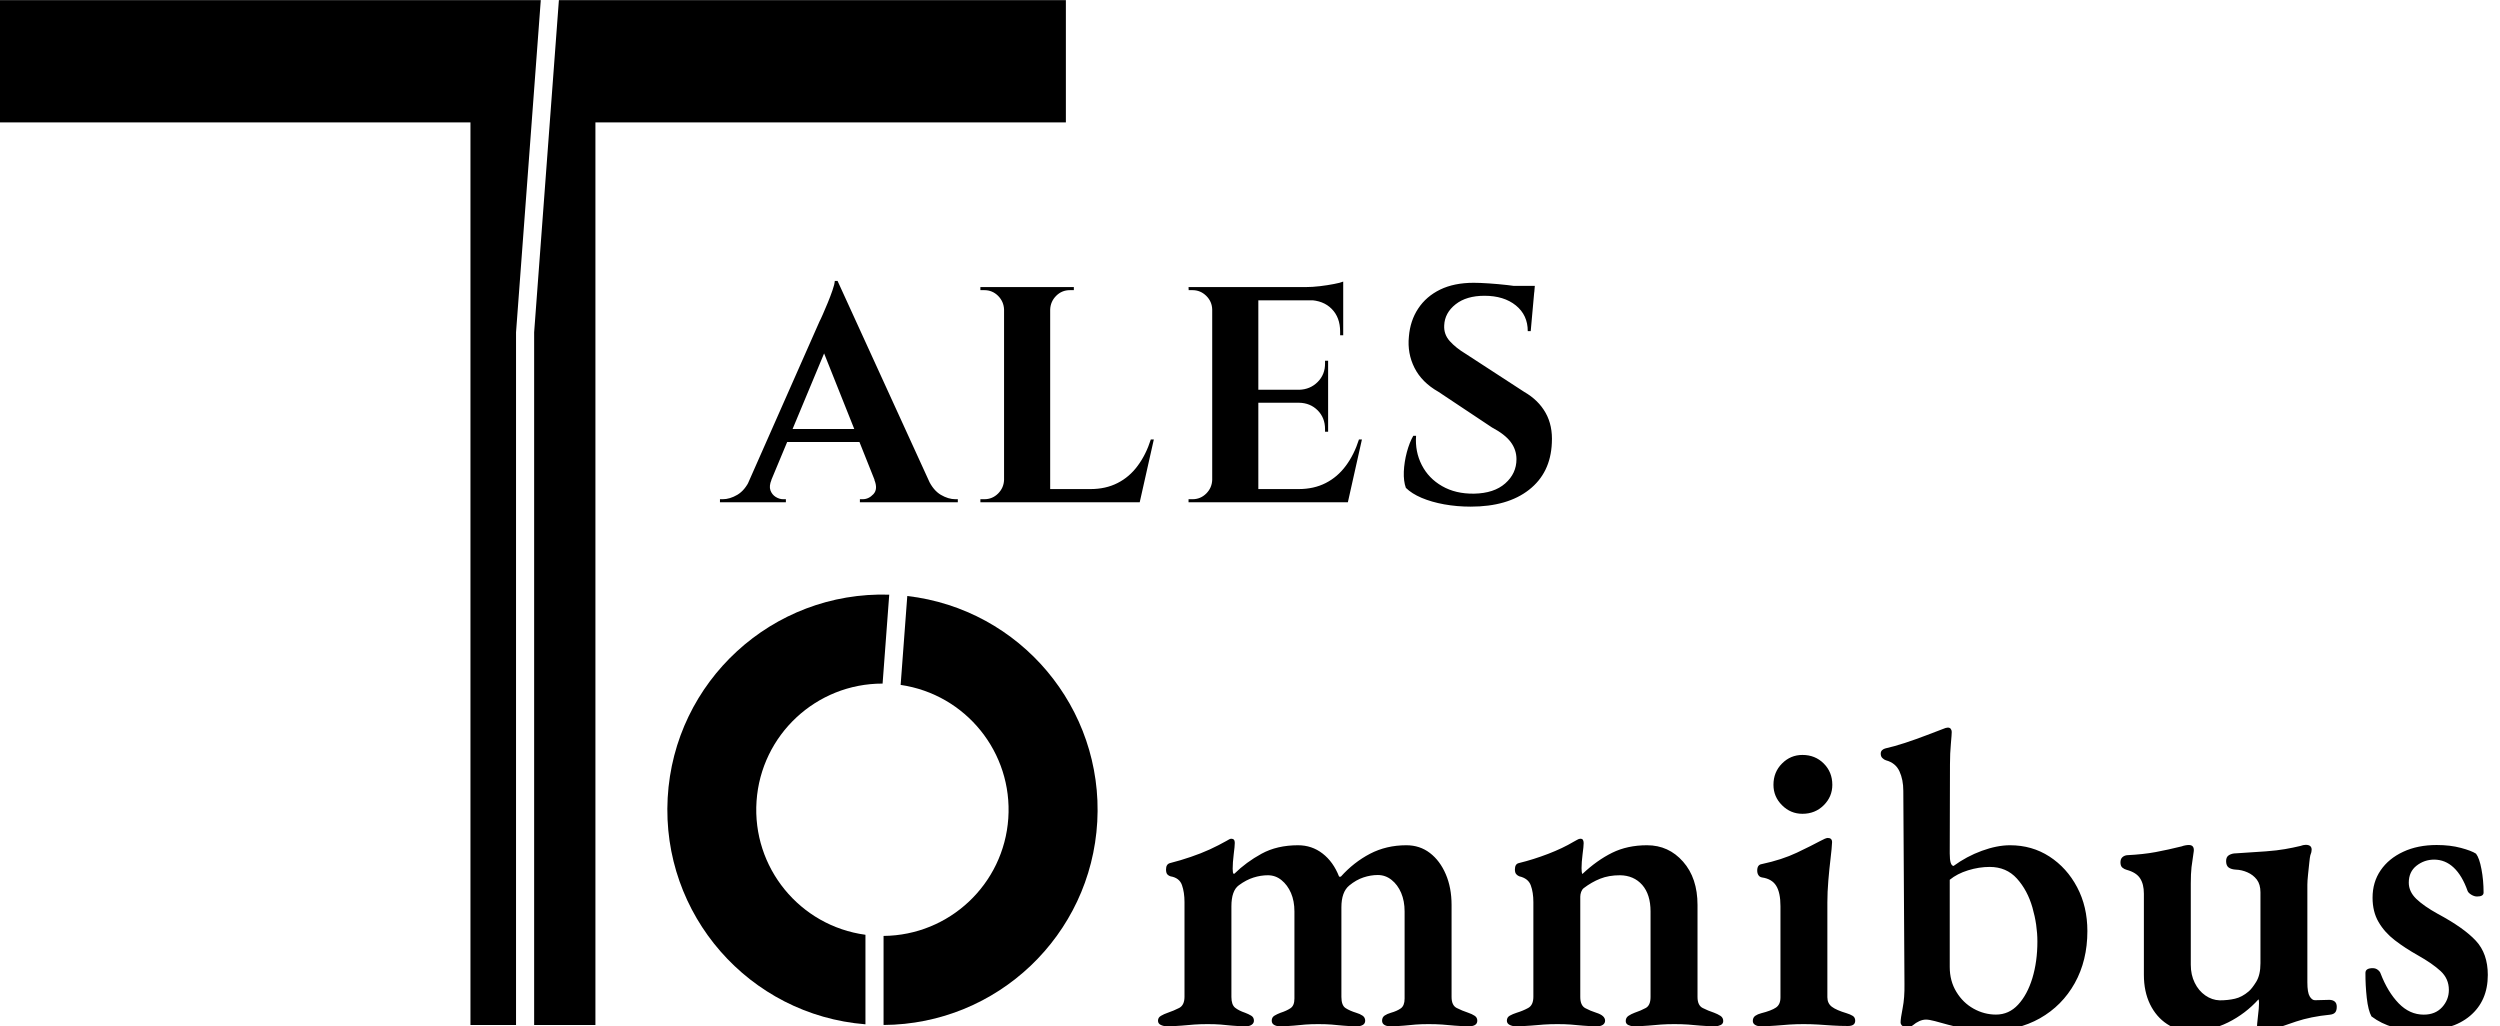
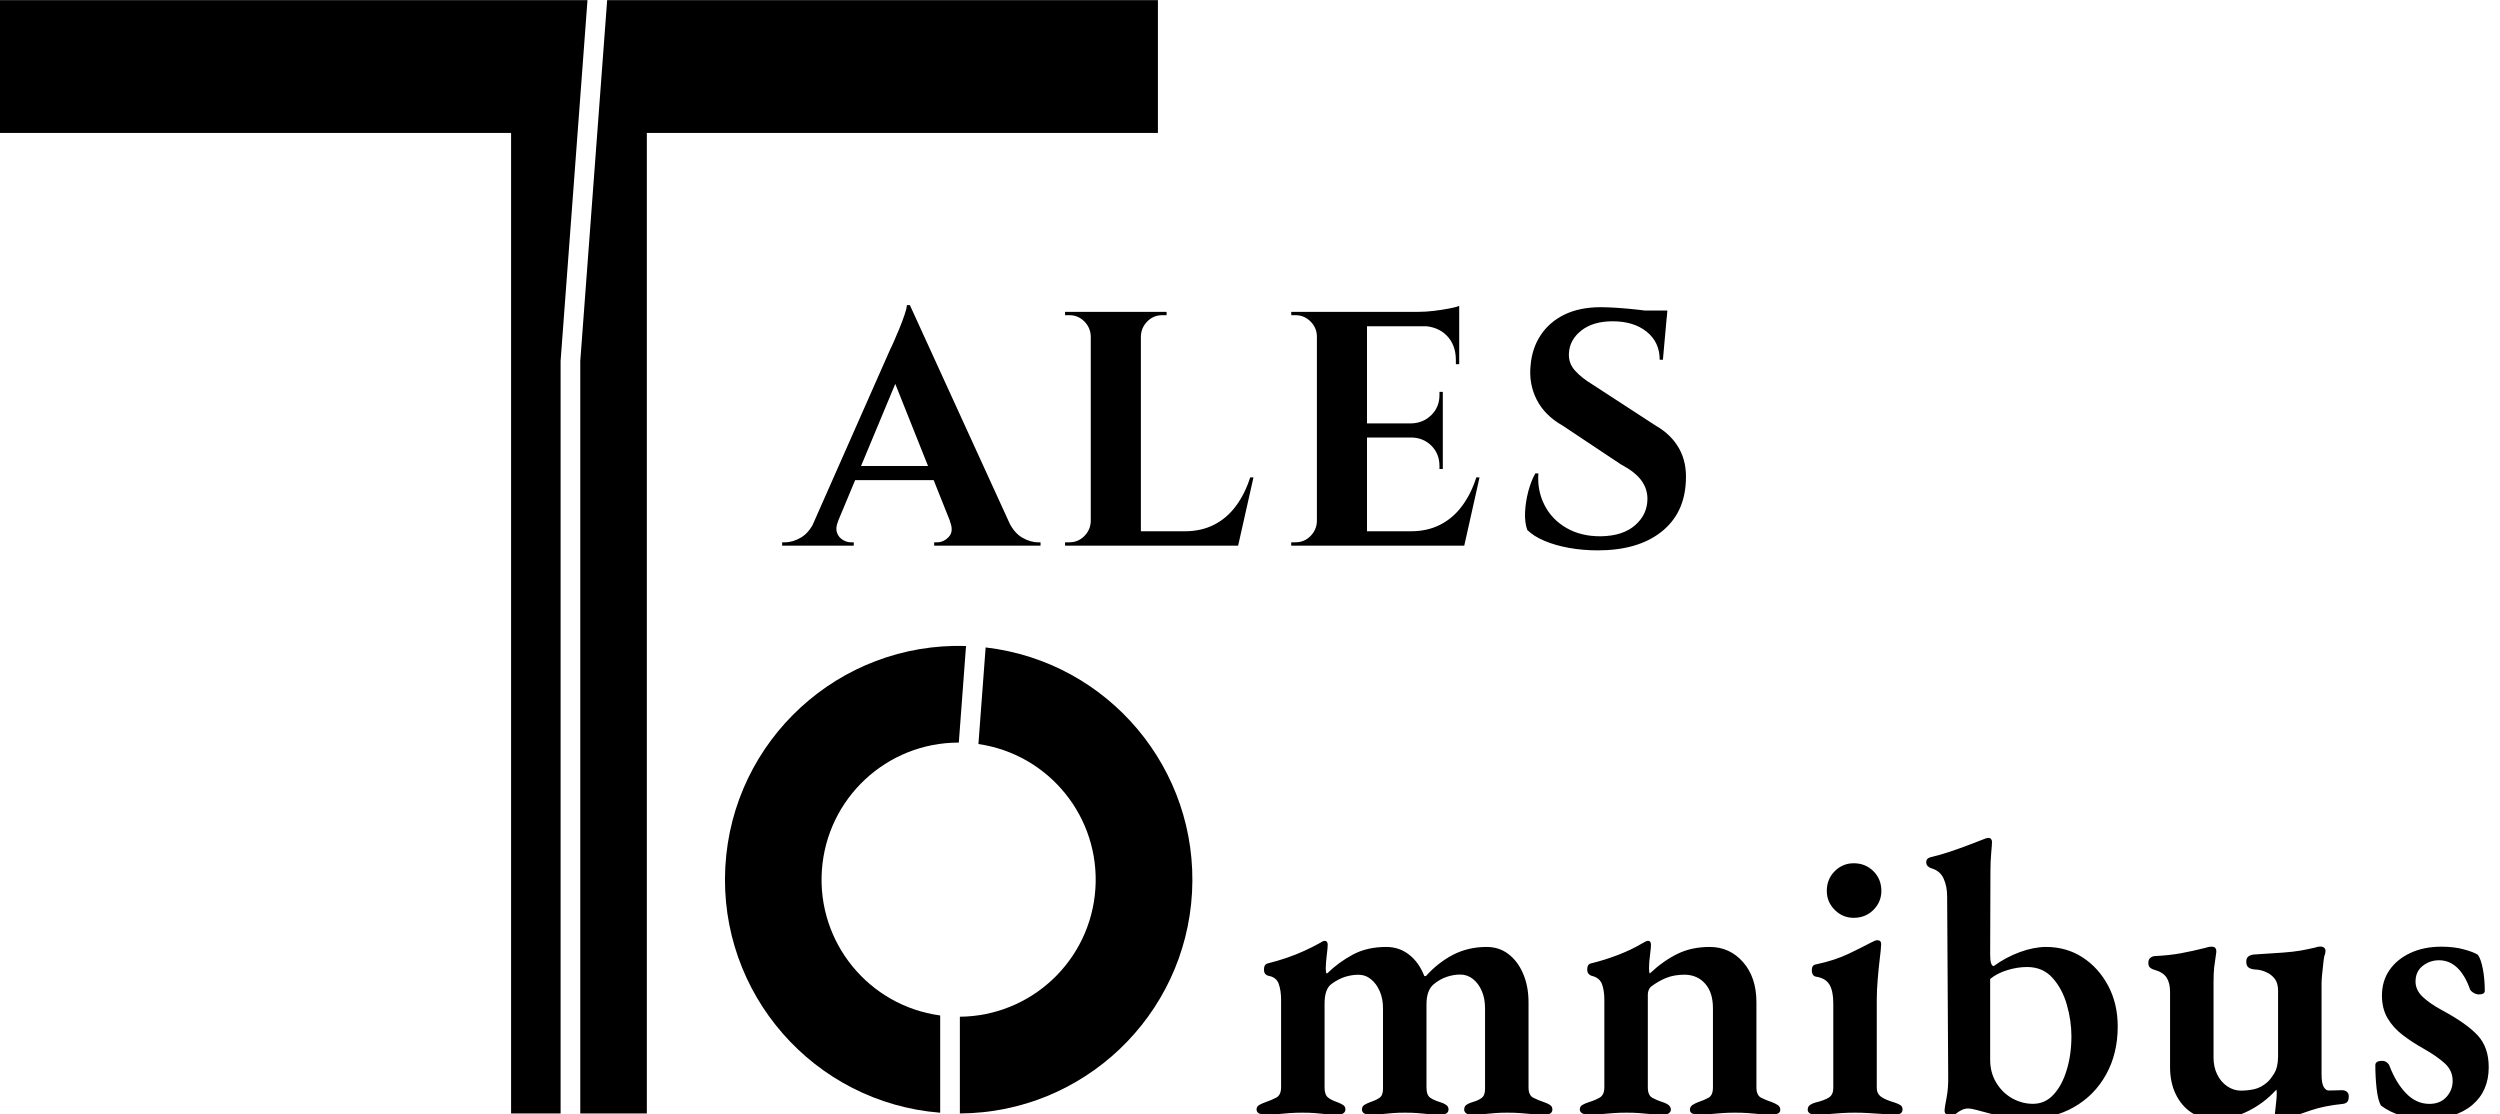
- <svg xmlns="http://www.w3.org/2000/svg" viewBox="-370.8 0 4141.2 1697.6" width="4141" height="1698">
+ <svg xmlns="http://www.w3.org/2000/svg" viewBox="-370.8 0 3812.0 1697.6" width="3812" height="1698">
  <g fill="#000">
    <path d="M -370.8 0 L 525.0 0.0 L 484.0 550.3 L 484.0 1697.6 L 408.5 1697.6 L 408.5 202.5 L -370.8 202.5 Z" />
    <path d="M 555.0 0.0 L 1394.8 0 L 1394.8 202.5 L 615.5 202.5 L 615.5 1697.6 L 514.0 1697.6 L 514.0 550.3 Z" />
    <path d="M 1102.2 984.8 A 356.5 356.5 0 0 0 1062.8 1696.5 L 1062.8 1548.2 A 209 209 0 0 1 1091.2 1132.1 Z" />
    <path d="M 1132.1 987.0 A 356.5 356.5 0 0 1 1092.8 1697.6 L 1092.8 1550.1 A 209 209 0 0 0 1121.1 1134.3 Z" />
    <path d="M1016.6 465.1 1182.8 828.8H1091.5L985.6 563.3ZM907.1 794.7Q902.9 804.8 905.4 812Q908 819.1 914.1 822.9Q920.3 826.7 926.4 826.7H931V831.8H821.8V826.7Q821.8 826.7 824.1 826.7Q826.4 826.7 826.4 826.7Q838.1 826.7 850.6 819.4Q863.1 812 871.2 794.7ZM1016.6 465.1 1018.4 527.4 892.1 830.3H855L986.9 531.8Q988.5 529 992.2 520.5Q995.9 511.9 1000.4 501.2Q1004.8 490.5 1008.2 480.6Q1011.7 470.7 1012 465.1ZM1070.1 710.4V731.9H920V710.4ZM1077.6 794.7H1167Q1175.2 812 1187.6 819.4Q1200.1 826.7 1211.8 826.7Q1211.8 826.7 1213.8 826.7Q1215.8 826.7 1215.8 826.7V831.8H1053.6V826.7H1058.2Q1068.2 826.7 1076 818.3Q1083.8 809.9 1077.6 794.7Z M1368.8 475.3V831.8H1292.4V475.3ZM1503.2 809.9 1515.6 831.8H1367.3V809.9ZM1540.5 727.7 1517.1 831.8H1417.1L1435.4 809.9Q1460.9 809.9 1480.4 799.9Q1500 790 1513.7 771.4Q1527.5 752.9 1535.5 727.7ZM1293.9 794.7V831.8H1253.2V826.7Q1253.2 826.7 1256.5 826.7Q1259.8 826.7 1259.8 826.7Q1273 826.7 1282.5 817.3Q1291.9 807.9 1292.4 794.7ZM1293.9 512.5H1292.4Q1291.9 499.3 1282.5 489.8Q1273 480.4 1259.8 480.4Q1259.8 480.4 1256.5 480.4Q1253.2 480.4 1253.2 480.4V475.3H1293.9ZM1367.3 512.5V475.3H1408V480.4Q1407.5 480.4 1404.4 480.4Q1401.4 480.4 1401.4 480.4Q1388.1 480.4 1378.7 489.8Q1369.3 499.3 1368.8 512.5Z M1713.6 475.3V831.8H1637.2V475.3ZM1848 809.9 1860.4 831.8H1712.1V809.9ZM1829.2 645.4V666.9H1712.1V645.4ZM1854.2 475.3V497.3H1712.1V475.3ZM1885.2 727.7 1861.9 831.8H1761.9L1780.2 809.9Q1805.7 809.9 1825.2 799.9Q1844.7 790 1858.5 771.4Q1872.3 752.9 1880.3 727.7ZM1829.2 665.8V714.9H1824.1V710.4Q1824.1 691.8 1811.9 679.5Q1799.6 667.2 1781.1 666.9V665.8ZM1829.2 597.3V646.4H1781.1V645.4Q1799.6 644.9 1812 632.4Q1824.4 619.9 1824.1 601.4V597.3ZM1854.2 495.8V555.1H1849.1V549Q1849.1 525.6 1835.2 511.5Q1821.3 497.3 1797.4 496.8V495.8ZM1854.2 466.2V480.9L1792 475.3Q1803.2 475.3 1815.7 473.8Q1828.2 472.3 1838.9 470.2Q1849.6 468.2 1854.2 466.2ZM1638.7 794.7V831.8H1598V826.7Q1598 826.7 1601.3 826.7Q1604.6 826.7 1604.6 826.7Q1617.8 826.7 1627.3 817.3Q1636.7 807.9 1637.2 794.7ZM1638.7 512.5H1637.2Q1636.9 499.3 1627.3 489.8Q1617.7 480.4 1604.6 480.4Q1604.6 480.4 1601.4 480.4Q1598.2 480.4 1598.2 480.4L1598 475.3H1638.7Z M2070.2 468.2Q2080.2 468.2 2095.4 469.2Q2110.5 470.2 2126.4 472Q2142.3 473.8 2154.4 475.6Q2166.6 477.4 2171 479.4L2164.8 548.3H2159.9Q2159.9 521.7 2140.2 505.7Q2120.4 489.7 2088.2 489.7Q2058.3 489.7 2040.4 503.8Q2022.4 518 2021.5 538.6Q2020.6 553.6 2030.8 564.9Q2041 576.2 2057 585.8L2154.3 649.1Q2177.6 662.5 2189.5 683.7Q2201.4 704.9 2199.8 733.5Q2197.7 783.2 2162 811.1Q2126.4 839 2065.3 839Q2042.6 839 2021.5 835.2Q2000.5 831.4 1984 824.4Q1967.6 817.4 1958 807.9Q1954 796.9 1954.6 781Q1955.3 765.1 1959.6 748.8Q1964 732.5 1970.3 721.6H1974.9Q1973 747.9 1984.3 770Q1995.6 792.2 2018 805Q2040.4 817.9 2070.8 817.5Q2104.1 816.9 2122.6 800.5Q2141.2 784.1 2141.2 760.4Q2141.2 744.7 2131.6 731.9Q2122.1 719.2 2100.6 707.8L2011.8 648.7Q1984.5 633.2 1972.3 609.1Q1960.2 585.1 1963 557.4Q1965.1 531 1978.4 510.9Q1991.7 490.7 2014.9 479.4Q2038.1 468.2 2070.2 468.2ZM2171.6 473.3 2170.7 484H2110.7V473.3Z" />
-     <path d="M1561.4 1699.7Q1556.6 1699.7 1552 1697.5Q1547.4 1695.4 1547.4 1690.5Q1547.4 1685.2 1552.4 1682.4Q1557.3 1679.5 1563.5 1677.4Q1573.7 1673.9 1582.5 1669.4Q1591.3 1664.8 1591.3 1650.8V1494.1Q1591.3 1477.9 1587.1 1465.9Q1582.9 1453.9 1568.2 1451.4Q1565.4 1450.7 1563 1448.3Q1560.7 1445.8 1560.7 1440Q1560.7 1431.1 1567.5 1429.4Q1585.2 1424.9 1601.7 1419.2Q1618.3 1413.6 1633.2 1406.8Q1648.1 1399.9 1661 1392.6Q1663.2 1391.6 1665 1390.3Q1666.8 1389.1 1668.9 1389.1Q1674.6 1389.1 1674.6 1395.9Q1674.6 1401.2 1672.8 1415Q1671.1 1428.9 1671.1 1438.7Q1671.1 1445.7 1672.5 1447.1H1673.9Q1693.4 1427.9 1719 1413.9Q1744.7 1399.9 1779.4 1399.9Q1802.3 1399.9 1820 1413.6Q1837.8 1427.3 1847.4 1451.9H1850.3Q1871.5 1428.2 1898.6 1414Q1925.7 1399.9 1958.8 1399.9Q1981.1 1399.9 1997.8 1412.7Q2014.5 1425.5 2024.1 1447.9Q2033.7 1470.2 2033.7 1498.9V1651.2Q2033.7 1665.2 2042.3 1669.5Q2050.9 1673.9 2061.4 1677.4Q2067.6 1679.5 2072 1682.4Q2076.3 1685.2 2076.3 1690.5Q2076.3 1695.1 2072.8 1697.4Q2069.3 1699.7 2063.5 1699.7Q2049.5 1699.7 2038.8 1698.7Q2028 1697.6 2018.1 1696.9Q2008.2 1696.2 1995.6 1696.2Q1983.7 1696.2 1974.3 1696.9Q1964.9 1697.6 1955 1698.7Q1945.1 1699.7 1931.1 1699.7Q1925.9 1699.7 1922.3 1697.4Q1918.6 1695.1 1918.6 1690.5Q1918.6 1684.9 1922.8 1682Q1927 1679.2 1933.2 1677.4Q1943.2 1674.6 1949.6 1670.1Q1955.9 1665.6 1955.9 1653.9V1509.5Q1955.9 1492.3 1950.2 1478.8Q1944.4 1465.3 1934.3 1457.3Q1924.2 1449.2 1911.5 1449.2Q1899.8 1449.2 1887.7 1453.2Q1875.6 1457.2 1864.2 1466.6Q1851.2 1477.3 1851.2 1502.7V1651.2Q1851.2 1665.2 1858.2 1669.7Q1865.2 1674.2 1875.7 1677.4Q1881.9 1679.2 1886.3 1682.2Q1890.6 1685.2 1890.6 1690.5Q1890.6 1695.1 1886.9 1697.4Q1883.2 1699.7 1877.8 1699.7Q1863.8 1699.7 1853.9 1698.7Q1843.9 1697.6 1834.6 1696.9Q1825.4 1696.2 1812.8 1696.2Q1800.9 1696.2 1791.5 1696.9Q1782.1 1697.6 1772.2 1698.7Q1762.3 1699.7 1748.3 1699.7Q1743.5 1699.7 1739.6 1697.4Q1735.8 1695.1 1735.8 1690.5Q1735.8 1684.9 1740.3 1682.2Q1744.8 1679.5 1750.4 1677.4Q1760.1 1674.3 1766.8 1669.9Q1773.4 1665.6 1773.4 1653.9V1509.5Q1773.4 1492.3 1767.7 1479Q1761.9 1465.7 1752 1457.7Q1742.1 1449.6 1729.4 1449.6Q1717.7 1449.6 1705.6 1453.4Q1693.5 1457.2 1681.3 1466.2Q1669 1475.2 1669 1501.1V1651.2Q1669 1664 1675.1 1669Q1681.3 1673.9 1691.7 1677.4Q1697.3 1679.5 1701.8 1682.2Q1706.3 1684.9 1706.3 1690.5Q1706.3 1694.7 1702.6 1697.2Q1699 1699.7 1693.8 1699.7Q1679.9 1699.7 1669.9 1698.7Q1660 1697.6 1651 1696.9Q1642.1 1696.2 1629.6 1696.2Q1617.7 1696.2 1607.5 1696.9Q1597.2 1697.6 1586.3 1698.7Q1575.4 1699.7 1561.4 1699.7Z M2139.3 1699.7Q2134.2 1699.7 2129.8 1697.4Q2125.3 1695.1 2125.3 1690.5Q2125.3 1684.9 2130.1 1682.2Q2134.9 1679.5 2141.4 1677.4Q2151.9 1674.2 2160.5 1669.5Q2169.2 1664.8 2169.2 1650.8V1494.1Q2169.2 1477.9 2164.9 1466.3Q2160.7 1454.8 2146 1451.4Q2143.2 1450.4 2140.9 1447.9Q2138.6 1445.4 2138.6 1440Q2138.6 1430.8 2145.3 1429.4Q2169.4 1423.5 2193.6 1414.2Q2217.8 1404.9 2235.9 1394.1Q2238.8 1392.7 2241.7 1390.9Q2244.6 1389.1 2247.1 1389.1Q2250.4 1389.1 2251.4 1391.2Q2252.5 1393.4 2252.5 1396.3Q2252.5 1401.5 2250.7 1414.8Q2249 1428.1 2249 1437.9Q2249 1440.7 2249.3 1443.7Q2249.7 1446.8 2250.4 1447.5Q2274.5 1424.8 2299.8 1412.3Q2325 1399.9 2357.5 1399.9Q2393.3 1399.9 2417.2 1427.1Q2441.1 1454.2 2441.1 1498.9V1651.2Q2441.1 1665.2 2449.7 1669.5Q2458.3 1673.9 2468.8 1677.4Q2474.4 1679.5 2479.1 1682.5Q2483.7 1685.5 2483.7 1691.1Q2483.7 1695.7 2479.4 1697.7Q2475.1 1699.7 2470.9 1699.7Q2456.9 1699.7 2446.2 1698.7Q2435.4 1697.6 2425.4 1696.9Q2415.3 1696.2 2402.7 1696.2Q2390.8 1696.2 2380.5 1696.9Q2370.1 1697.6 2359.4 1698.7Q2348.6 1699.7 2334.7 1699.7Q2330.8 1699.7 2326.5 1697.7Q2322.2 1695.7 2322.2 1691.1Q2322.2 1685.5 2326.7 1682.5Q2331.2 1679.5 2336.8 1677.4Q2347.2 1673.9 2355.3 1669.5Q2363.3 1665.2 2363.3 1651.2V1509.5Q2363.3 1481.4 2349.5 1465.6Q2335.6 1449.9 2312.7 1449.6Q2294.1 1449.6 2279.9 1455.3Q2265.6 1461 2252.5 1471Q2249.7 1473.4 2248.3 1477.3Q2246.9 1481.3 2246.9 1485.1V1651.2Q2246.9 1665.2 2255.1 1669.7Q2263.4 1674.2 2273.5 1677.4Q2288 1682 2288 1690.5Q2288 1694.7 2284.5 1697.2Q2281 1699.7 2275.6 1699.7Q2261.6 1699.7 2251.1 1698.7Q2240.5 1697.6 2231 1696.9Q2221.6 1696.2 2209 1696.2Q2197.1 1696.2 2186.5 1696.9Q2175.9 1697.6 2164.6 1698.7Q2153.3 1699.7 2139.3 1699.7Z M2545.2 1699.7Q2540 1699.7 2536.4 1697.4Q2532.7 1695.1 2532.7 1690.9Q2532.7 1685.3 2536.8 1682.4Q2540.9 1679.6 2546.5 1678.2Q2563.5 1673.9 2571 1668.8Q2578.5 1663.8 2578.5 1652V1500.7Q2578.5 1478.4 2571.4 1467Q2564.4 1455.6 2547.8 1453.2Q2543.9 1452.5 2542 1449.4Q2540 1446.4 2540 1441.8Q2540 1432.2 2547.5 1431.1Q2580.8 1424 2605.9 1412.1Q2631 1400.1 2643.9 1393.1Q2653.6 1387.8 2656.8 1387.8Q2664 1387.8 2664 1394.8Q2663.6 1404.6 2661.5 1421.8Q2659.4 1439 2657.8 1458.3Q2656.2 1477.6 2656.2 1494.5V1651.6Q2656.2 1661.9 2663.7 1667.5Q2671.1 1673.1 2688.2 1678.2Q2693.8 1679.9 2698 1682.4Q2702.3 1684.9 2702.3 1690.5Q2702.3 1699.3 2690.3 1699.3Q2677 1699.3 2664.7 1698.5Q2652.5 1697.6 2640.9 1696.9Q2629.3 1696.2 2616.8 1696.2Q2604.9 1696.2 2593.5 1696.9Q2582.2 1697.6 2570.7 1698.7Q2559.1 1699.7 2545.2 1699.7ZM2614.9 1347.8Q2595.2 1347.8 2581.1 1333.6Q2566.9 1319.5 2566.9 1299.8Q2566.9 1278.7 2581.1 1264.5Q2595.2 1250.3 2614.9 1250.3Q2636 1250.3 2650.2 1264.5Q2664.4 1278.7 2664.4 1299.8Q2664.4 1319.5 2650.2 1333.6Q2636 1347.8 2614.9 1347.8Z M2922.1 1707.4Q2903.3 1707.4 2886.7 1704.2Q2870.2 1701 2856.2 1697.2Q2843.9 1693.7 2834.3 1691.2Q2824.7 1688.7 2819.7 1688.7Q2813.9 1688.7 2808.4 1691.3Q2802.8 1693.9 2798.2 1697.8Q2792.7 1702 2789.2 1702Q2784.1 1702 2780.8 1699.4Q2777.5 1696.7 2777.5 1693.3Q2777.5 1687 2780.9 1669.7Q2784.3 1652.4 2783.9 1629.9L2782 1309.8Q2782 1291.2 2775.6 1277.4Q2769.2 1263.5 2753.3 1259.2Q2750.1 1258.2 2747.4 1255.5Q2744.6 1252.9 2744.6 1248.3Q2744.6 1244.4 2747 1242.3Q2749.4 1240.1 2752.6 1239.4Q2765.9 1236.5 2784.7 1230.4Q2803.5 1224.2 2820.9 1217.5Q2838.4 1210.7 2847.1 1207.5Q2852.8 1205 2855.7 1205Q2859 1205 2860.6 1207.1Q2862.2 1209.3 2862.2 1212.2Q2862.2 1216.1 2860.8 1231.7Q2859.3 1247.4 2859.3 1265.9L2858.9 1413.4Q2858.9 1424 2860.5 1428.9Q2862.1 1433.9 2865.2 1434.2Q2886.9 1418.3 2912.1 1409.1Q2937.3 1399.9 2958.8 1399.9Q2995.2 1399.9 3024.1 1418.6Q3053 1437.4 3069.9 1469.4Q3086.9 1501.5 3086.9 1542.1Q3086.9 1590.8 3066 1628.3Q3045.1 1665.7 3008.2 1686.6Q2971.3 1707.4 2922.1 1707.4ZM2935.5 1680.4Q2957 1680.4 2972.2 1663.9Q2987.4 1647.5 2995.8 1620Q3004.1 1592.5 3004.1 1559.4Q3004.1 1531.8 2995.9 1503.1Q2987.7 1474.5 2970.2 1455.1Q2952.8 1435.8 2925 1435.8Q2907.4 1435.8 2889.3 1441.4Q2871.2 1447 2858.9 1457.1V1601.5Q2858.9 1624.8 2869.9 1642.8Q2880.8 1660.8 2898.4 1670.6Q2916 1680.4 2935.5 1680.4Z M3373.4 1711.7Q3367.7 1711.7 3367.7 1705.3Q3367.7 1697.5 3369.4 1683.5Q3371.2 1669.5 3371.2 1661.6Q3371.2 1659 3371 1657.4Q3370.8 1655.8 3370.4 1655.1Q3348.9 1679 3320 1693.4Q3291 1707.8 3258.6 1707.8Q3236.6 1707.8 3218.8 1696Q3201 1684.3 3190.7 1663.3Q3180.5 1642.3 3180.5 1614.6V1480.1Q3180.5 1464.3 3174.2 1454.7Q3168 1445 3151.9 1440.6Q3148.1 1439.6 3144.9 1437Q3141.7 1434.3 3141.7 1428.3Q3141.7 1422.8 3144.7 1419.9Q3147.6 1417.1 3152.2 1416.4Q3179.8 1415 3200 1411.2Q3220.3 1407.4 3243.3 1401.7Q3246.1 1400.6 3249.1 1400.1Q3252.1 1399.5 3255 1399.5Q3263.9 1399.5 3263.2 1409.3Q3260.7 1425.3 3259.4 1436.2Q3258.2 1447 3258.2 1463.1V1597.8Q3258.2 1614.6 3264.7 1627.7Q3271.1 1640.9 3282.3 1648.7Q3293.4 1656.4 3306.1 1656.8Q3319.7 1656.8 3331.4 1654.1Q3343.1 1651.4 3354.1 1642Q3359.4 1637.6 3366.5 1626.2Q3373.6 1614.7 3373.6 1595.4V1477.9Q3373.6 1464.8 3367.6 1456.8Q3361.5 1448.9 3352.1 1444.8Q3342.6 1440.6 3332.9 1440.3Q3325.5 1439.9 3321.1 1436.9Q3316.7 1433.8 3316.7 1426.1Q3316.7 1419 3321.6 1416.2Q3326.6 1413.3 3332.9 1413.3Q3363.8 1411.4 3382.6 1410Q3401.3 1408.6 3414.2 1406.3Q3427.1 1404.1 3440 1401Q3441.8 1400.3 3444.3 1399.7Q3446.8 1399.2 3448.5 1399.2Q3458.4 1399.2 3458.4 1407.2Q3458.4 1409.1 3457.9 1411.4Q3457.3 1413.7 3456.2 1416.6Q3455.5 1419.1 3454.5 1428.7Q3453.4 1438.3 3452.4 1448.7Q3451.3 1459.2 3451.3 1465.2V1627Q3451.3 1644 3455.2 1650.3Q3459 1656.6 3463.9 1656.6Q3468 1656.6 3476.1 1656.3Q3484.2 1656 3487.6 1656Q3493 1656 3496.5 1658.7Q3500 1661.5 3500 1667.4Q3500 1673.8 3497.4 1676.8Q3494.8 1679.9 3488.7 1680.6Q3457.2 1683.7 3432.6 1691.9Q3408.1 1700 3390 1707.1Q3386.4 1708.6 3381.8 1710.1Q3377.2 1711.7 3373.4 1711.7Z M3637.8 1707.4Q3615 1707.4 3594.4 1701.5Q3573.8 1695.7 3557.5 1683.4Q3552.1 1673.8 3549.7 1652.7Q3547.4 1631.7 3547.5 1611.4Q3547.5 1603.5 3559.6 1603.5Q3564.4 1603.5 3568 1606.3Q3571.6 1609.1 3572.6 1612.3Q3584.4 1643 3602.6 1661.8Q3620.8 1680.5 3644.1 1680.5Q3663.2 1680.5 3674.5 1668.2Q3685.7 1655.9 3685.7 1639.5Q3685.7 1621 3672 1608.3Q3658.3 1595.7 3634.5 1582.3Q3613.1 1570.3 3596.1 1557.2Q3579.1 1544.1 3569.2 1527Q3559.3 1510 3559.3 1486.8Q3559.3 1460.9 3572.7 1441.4Q3586 1421.9 3610.1 1410.7Q3634.1 1399.5 3665.5 1399.5Q3688 1399.5 3705.7 1404.3Q3723.3 1409 3730.7 1413.9Q3736.3 1421.2 3739.7 1439.6Q3743.2 1457.9 3743.2 1478.3Q3743.2 1484.8 3732.4 1484.8Q3727.8 1484.8 3723 1481.9Q3718.2 1479 3716.8 1475.8Q3707.7 1450 3693.7 1436.9Q3679.7 1423.7 3661.3 1423.7Q3645 1423.7 3632.1 1433.8Q3619.3 1443.9 3619.3 1461.8Q3619.3 1476.7 3631.7 1488.7Q3644.2 1500.7 3667.1 1513.4Q3710.7 1536.8 3730.4 1558.1Q3750.2 1579.3 3750.2 1614.8Q3750.2 1657.6 3720.8 1682.5Q3691.3 1707.4 3637.8 1707.4Z" />
+     <path d="M1557.1 1699.4Q1553 1699.4 1549.1 1697.6Q1545.2 1695.7 1545.2 1691.5Q1545.2 1687 1549.4 1684.6Q1553.6 1682.2 1558.9 1680.4Q1567.6 1677.4 1575.1 1673.5Q1582.6 1669.6 1582.6 1657.7V1524Q1582.6 1510.2 1579 1500Q1575.4 1489.7 1562.9 1487.6Q1560.5 1487 1558.5 1484.9Q1556.5 1482.8 1556.5 1477.9Q1556.5 1470.3 1562.3 1468.8Q1577.4 1465 1591.5 1460.2Q1605.6 1455.4 1618.3 1449.5Q1631 1443.7 1642.1 1437.5Q1643.9 1436.6 1645.5 1435.5Q1647 1434.4 1648.8 1434.4Q1653.7 1434.4 1653.7 1440.3Q1653.7 1444.8 1652.2 1456.6Q1650.7 1468.4 1650.7 1476.8Q1650.7 1482.7 1651.9 1483.9H1653.1Q1669.7 1467.5 1691.6 1455.6Q1713.4 1443.7 1743.1 1443.7Q1762.6 1443.7 1777.7 1455.4Q1792.8 1467.1 1801 1488.1H1803.5Q1821.6 1467.8 1844.7 1455.7Q1867.8 1443.7 1896.1 1443.7Q1915.1 1443.7 1929.3 1454.6Q1943.6 1465.5 1951.7 1484.6Q1959.9 1503.7 1959.9 1528.1V1658Q1959.9 1670 1967.3 1673.7Q1974.6 1677.4 1983.6 1680.4Q1988.9 1682.2 1992.6 1684.6Q1996.3 1687 1996.3 1691.5Q1996.3 1695.4 1993.3 1697.4Q1990.3 1699.4 1985.4 1699.4Q1973.4 1699.4 1964.3 1698.5Q1955.1 1697.6 1946.6 1697Q1938.2 1696.4 1927.5 1696.4Q1917.3 1696.4 1909.3 1697Q1901.3 1697.6 1892.8 1698.5Q1884.3 1699.4 1872.4 1699.4Q1868 1699.4 1864.9 1697.4Q1861.8 1695.4 1861.8 1691.5Q1861.8 1686.8 1865.4 1684.3Q1868.9 1681.9 1874.2 1680.4Q1882.8 1678 1888.2 1674.1Q1893.6 1670.3 1893.6 1660.3V1537.1Q1893.6 1522.5 1888.7 1511Q1883.8 1499.5 1875.2 1492.6Q1866.6 1485.8 1855.8 1485.8Q1845.8 1485.8 1835.4 1489.2Q1825.1 1492.6 1815.4 1500.5Q1804.3 1509.7 1804.3 1531.3V1658Q1804.3 1670 1810.3 1673.8Q1816.2 1677.7 1825.2 1680.4Q1830.5 1681.9 1834.2 1684.5Q1837.9 1687 1837.9 1691.5Q1837.9 1695.4 1834.8 1697.4Q1831.6 1699.4 1827 1699.4Q1815.1 1699.4 1806.6 1698.5Q1798.1 1697.6 1790.2 1697Q1782.3 1696.4 1771.5 1696.4Q1761.4 1696.4 1753.4 1697Q1745.3 1697.6 1736.9 1698.5Q1728.4 1699.4 1716.5 1699.4Q1712.4 1699.4 1709.1 1697.4Q1705.9 1695.4 1705.9 1691.5Q1705.9 1686.8 1709.7 1684.5Q1713.5 1682.2 1718.3 1680.4Q1726.6 1677.7 1732.3 1674Q1738 1670.3 1738 1660.3V1537.1Q1738 1522.5 1733 1511.2Q1728.1 1499.8 1719.7 1493Q1711.3 1486.1 1700.4 1486.1Q1690.5 1486.1 1680.1 1489.3Q1669.7 1492.6 1659.4 1500.2Q1648.9 1507.9 1648.9 1530V1658Q1648.9 1669 1654.1 1673.2Q1659.3 1677.4 1668.3 1680.4Q1673.1 1682.2 1676.9 1684.5Q1680.7 1686.8 1680.7 1691.5Q1680.7 1695.1 1677.6 1697.3Q1674.5 1699.4 1670.1 1699.4Q1658.2 1699.4 1649.7 1698.5Q1641.2 1697.6 1633.6 1697Q1626 1696.4 1615.2 1696.4Q1605.1 1696.4 1596.4 1697Q1587.7 1697.6 1578.4 1698.5Q1569 1699.4 1557.1 1699.4Z M2050 1699.4Q2045.7 1699.4 2041.9 1697.4Q2038.1 1695.4 2038.1 1691.5Q2038.1 1686.8 2042.2 1684.5Q2046.2 1682.2 2051.8 1680.4Q2060.8 1677.7 2068.1 1673.6Q2075.5 1669.6 2075.5 1657.7V1524Q2075.5 1510.2 2071.9 1500.4Q2068.3 1490.5 2055.7 1487.6Q2053.3 1486.8 2051.4 1484.6Q2049.4 1482.5 2049.4 1477.9Q2049.4 1470.1 2055.1 1468.8Q2075.7 1463.8 2096.3 1455.9Q2117 1447.9 2132.4 1438.7Q2134.9 1437.5 2137.3 1436Q2139.8 1434.4 2141.9 1434.4Q2144.8 1434.4 2145.7 1436.3Q2146.6 1438.1 2146.6 1440.6Q2146.6 1445.1 2145.1 1456.4Q2143.6 1467.8 2143.6 1476.1Q2143.6 1478.5 2143.9 1481.1Q2144.2 1483.6 2144.8 1484.2Q2165.3 1464.9 2186.9 1454.3Q2208.5 1443.7 2236.1 1443.7Q2266.7 1443.7 2287 1466.8Q2307.4 1490 2307.4 1528.1V1658Q2307.4 1670 2314.8 1673.7Q2322.1 1677.4 2331.1 1680.4Q2335.9 1682.2 2339.8 1684.7Q2343.8 1687.3 2343.8 1692.1Q2343.8 1696 2340.1 1697.7Q2336.4 1699.4 2332.9 1699.4Q2321 1699.4 2311.8 1698.5Q2302.6 1697.6 2294 1697Q2285.4 1696.4 2274.7 1696.4Q2264.6 1696.4 2255.7 1697Q2246.9 1697.6 2237.7 1698.5Q2228.6 1699.4 2216.6 1699.4Q2213.3 1699.4 2209.7 1697.7Q2206 1696 2206 1692.1Q2206 1687.3 2209.9 1684.7Q2213.7 1682.2 2218.4 1680.4Q2227.4 1677.4 2234.2 1673.7Q2241.1 1670 2241.1 1658V1537.1Q2241.1 1513.2 2229.3 1499.8Q2217.5 1486.3 2198 1486Q2182.1 1486 2169.9 1490.9Q2157.8 1495.8 2146.6 1504.3Q2144.2 1506.4 2143 1509.7Q2141.8 1513.1 2141.8 1516.4V1658Q2141.8 1670 2148.8 1673.8Q2155.9 1677.7 2164.5 1680.4Q2176.9 1684.3 2176.9 1691.5Q2176.9 1695.1 2173.9 1697.3Q2170.9 1699.4 2166.3 1699.4Q2154.3 1699.4 2145.4 1698.5Q2136.4 1697.6 2128.3 1697Q2120.2 1696.4 2109.5 1696.4Q2099.3 1696.4 2090.3 1697Q2081.2 1697.6 2071.6 1698.5Q2062 1699.4 2050 1699.4Z M2396.2 1699.4Q2391.8 1699.4 2388.7 1697.4Q2385.6 1695.4 2385.6 1691.9Q2385.6 1687.1 2389.1 1684.7Q2392.6 1682.2 2397.3 1681Q2411.8 1677.4 2418.2 1673.1Q2424.6 1668.8 2424.6 1658.7V1529.7Q2424.6 1510.6 2418.6 1500.9Q2412.6 1491.2 2398.4 1489.1Q2395.1 1488.5 2393.5 1485.9Q2391.8 1483.3 2391.8 1479.4Q2391.8 1471.2 2398.2 1470.3Q2426.6 1464.3 2448 1454.1Q2469.4 1443.8 2480.4 1437.9Q2488.7 1433.4 2491.4 1433.4Q2497.6 1433.4 2497.6 1439.3Q2497.3 1447.7 2495.4 1462.3Q2493.6 1477 2492.3 1493.5Q2490.9 1510 2490.9 1524.4V1658.4Q2490.9 1667.2 2497.3 1672Q2503.6 1676.7 2518.2 1681Q2522.9 1682.5 2526.6 1684.7Q2530.2 1686.8 2530.2 1691.5Q2530.2 1699.1 2520 1699.1Q2508.6 1699.1 2498.2 1698.3Q2487.7 1697.6 2477.9 1697Q2468 1696.4 2457.3 1696.4Q2447.1 1696.4 2437.5 1697Q2427.8 1697.6 2418 1698.5Q2408.1 1699.4 2396.2 1699.4ZM2455.7 1399.3Q2438.9 1399.3 2426.8 1387.2Q2414.7 1375.1 2414.7 1358.3Q2414.7 1340.3 2426.8 1328.2Q2438.9 1316.1 2455.7 1316.1Q2473.7 1316.1 2485.8 1328.2Q2497.9 1340.3 2497.9 1358.3Q2497.9 1375.1 2485.8 1387.2Q2473.7 1399.3 2455.7 1399.3Z M2717.7 1706Q2701.6 1706 2687.5 1703.3Q2673.4 1700.5 2661.5 1697.2Q2651 1694.3 2642.8 1692.2Q2634.6 1690 2630.3 1690Q2625.5 1690 2620.7 1692.2Q2616 1694.4 2612 1697.7Q2607.4 1701.4 2604.3 1701.4Q2600 1701.4 2597.2 1699.1Q2594.3 1696.9 2594.3 1693.9Q2594.3 1688.5 2597.3 1673.8Q2600.2 1659 2599.8 1639.8L2598.2 1366.8Q2598.2 1351 2592.7 1339.2Q2587.3 1327.4 2573.7 1323.6Q2571 1322.8 2568.7 1320.5Q2566.3 1318.3 2566.3 1314.4Q2566.3 1311.1 2568.4 1309.2Q2570.4 1307.4 2573.1 1306.8Q2584.5 1304.3 2600.5 1299.1Q2616.5 1293.8 2631.4 1288.1Q2646.3 1282.3 2653.7 1279.5Q2658.6 1277.4 2661.1 1277.4Q2663.9 1277.4 2665.3 1279.3Q2666.6 1281.1 2666.6 1283.6Q2666.6 1286.9 2665.4 1300.3Q2664.2 1313.6 2664.2 1329.4L2663.8 1455.2Q2663.8 1464.2 2665.2 1468.5Q2666.6 1472.7 2669.2 1472.9Q2687.7 1459.4 2709.2 1451.5Q2730.7 1443.7 2749 1443.7Q2780.1 1443.7 2804.7 1459.6Q2829.3 1475.6 2843.8 1503Q2858.3 1530.3 2858.3 1565Q2858.3 1606.5 2840.4 1638.5Q2822.6 1670.4 2791.1 1688.2Q2759.7 1706 2717.7 1706ZM2729.1 1682.9Q2747.5 1682.9 2760.4 1668.9Q2773.4 1654.9 2780.5 1631.4Q2787.7 1607.9 2787.7 1579.8Q2787.7 1556.2 2780.7 1531.7Q2773.7 1507.3 2758.8 1490.8Q2743.9 1474.3 2720.2 1474.3Q2705.2 1474.3 2689.8 1479.1Q2674.3 1483.9 2663.8 1492.5V1615.7Q2663.8 1635.5 2673.2 1650.9Q2682.5 1666.2 2697.5 1674.6Q2712.5 1682.9 2729.1 1682.9Z M3102.6 1709.6Q3097.8 1709.6 3097.8 1704.2Q3097.8 1697.6 3099.3 1685.6Q3100.8 1673.7 3100.8 1666.9Q3100.8 1664.7 3100.6 1663.3Q3100.4 1661.9 3100.1 1661.4Q3081.8 1681.7 3057.1 1694Q3032.4 1706.3 3004.7 1706.3Q2986 1706.3 2970.8 1696.3Q2955.6 1686.3 2946.8 1668.3Q2938.1 1650.4 2938.1 1626.8V1512.1Q2938.1 1498.6 2932.8 1490.4Q2927.5 1482.2 2913.8 1478.4Q2910.4 1477.6 2907.7 1475.3Q2905 1473 2905 1467.9Q2905 1463.2 2907.5 1460.8Q2910.1 1458.3 2914 1457.7Q2937.5 1456.5 2954.8 1453.3Q2972 1450.1 2991.6 1445.2Q2994.1 1444.3 2996.6 1443.8Q2999.2 1443.3 3001.7 1443.3Q3009.2 1443.3 3008.6 1451.7Q3006.5 1465.4 3005.4 1474.6Q3004.4 1483.9 3004.4 1497.6V1612.5Q3004.4 1626.8 3009.9 1638Q3015.4 1649.3 3024.9 1655.9Q3034.4 1662.5 3045.3 1662.8Q3056.8 1662.8 3066.8 1660.5Q3076.8 1658.2 3086.1 1650.2Q3090.7 1646.4 3096.8 1636.7Q3102.8 1626.9 3102.8 1610.4V1510.2Q3102.8 1499 3097.7 1492.2Q3092.5 1485.5 3084.4 1482Q3076.4 1478.4 3068.1 1478.1Q3061.8 1477.8 3058 1475.2Q3054.3 1472.6 3054.3 1466Q3054.3 1460 3058.5 1457.5Q3062.7 1455.1 3068.1 1455.1Q3094.5 1453.5 3110.5 1452.3Q3126.4 1451.1 3137.4 1449.2Q3148.4 1447.2 3159.5 1444.6Q3161 1444 3163.1 1443.5Q3165.2 1443.1 3166.7 1443.1Q3175.1 1443.1 3175.1 1449.9Q3175.1 1451.5 3174.7 1453.5Q3174.2 1455.5 3173.3 1457.9Q3172.7 1460 3171.8 1468.2Q3170.9 1476.4 3170 1485.3Q3169.1 1494.3 3169.1 1499.4V1637.4Q3169.1 1651.8 3172.4 1657.2Q3175.7 1662.6 3179.8 1662.6Q3183.3 1662.6 3190.2 1662.4Q3197.2 1662.1 3200 1662.1Q3204.7 1662.1 3207.6 1664.5Q3210.6 1666.8 3210.6 1671.8Q3210.6 1677.3 3208.4 1679.9Q3206.2 1682.5 3201 1683.1Q3174.1 1685.8 3153.2 1692.7Q3132.2 1699.7 3116.8 1705.7Q3113.7 1706.9 3109.8 1708.3Q3105.9 1709.6 3102.6 1709.6Z M3328.2 1706Q3308.7 1706 3291.2 1701Q3273.6 1696 3259.6 1685.5Q3255 1677.3 3253 1659.3Q3251.1 1641.4 3251.1 1624Q3251.1 1617.4 3261.5 1617.4Q3265.5 1617.4 3268.6 1619.7Q3271.7 1622.1 3272.6 1624.8Q3282.6 1651.1 3298.1 1667Q3313.6 1683 3333.6 1683Q3349.9 1683 3359.5 1672.5Q3369 1662 3369 1648Q3369 1632.3 3357.3 1621.5Q3345.6 1610.7 3325.4 1599.2Q3307.1 1589 3292.6 1577.8Q3278.1 1566.7 3269.6 1552.1Q3261.2 1537.6 3261.2 1517.8Q3261.2 1495.7 3272.6 1479.1Q3284 1462.5 3304.5 1452.9Q3325 1443.3 3351.8 1443.3Q3371 1443.3 3386 1447.4Q3401.1 1451.5 3407.4 1455.6Q3412.1 1461.9 3415.1 1477.5Q3418 1493.2 3418 1510.6Q3418 1516.1 3408.8 1516.1Q3404.9 1516.1 3400.8 1513.6Q3396.7 1511.1 3395.5 1508.4Q3387.8 1486.5 3375.8 1475.2Q3363.9 1464 3348.2 1464Q3334.3 1464 3323.3 1472.6Q3312.4 1481.2 3312.4 1496.5Q3312.4 1509.2 3323 1519.5Q3333.6 1529.7 3353.2 1540.4Q3390.4 1560.4 3407.2 1578.6Q3424 1596.7 3424 1627Q3424 1663.5 3398.9 1684.7Q3373.8 1706 3328.2 1706Z" />
  </g>
</svg>
